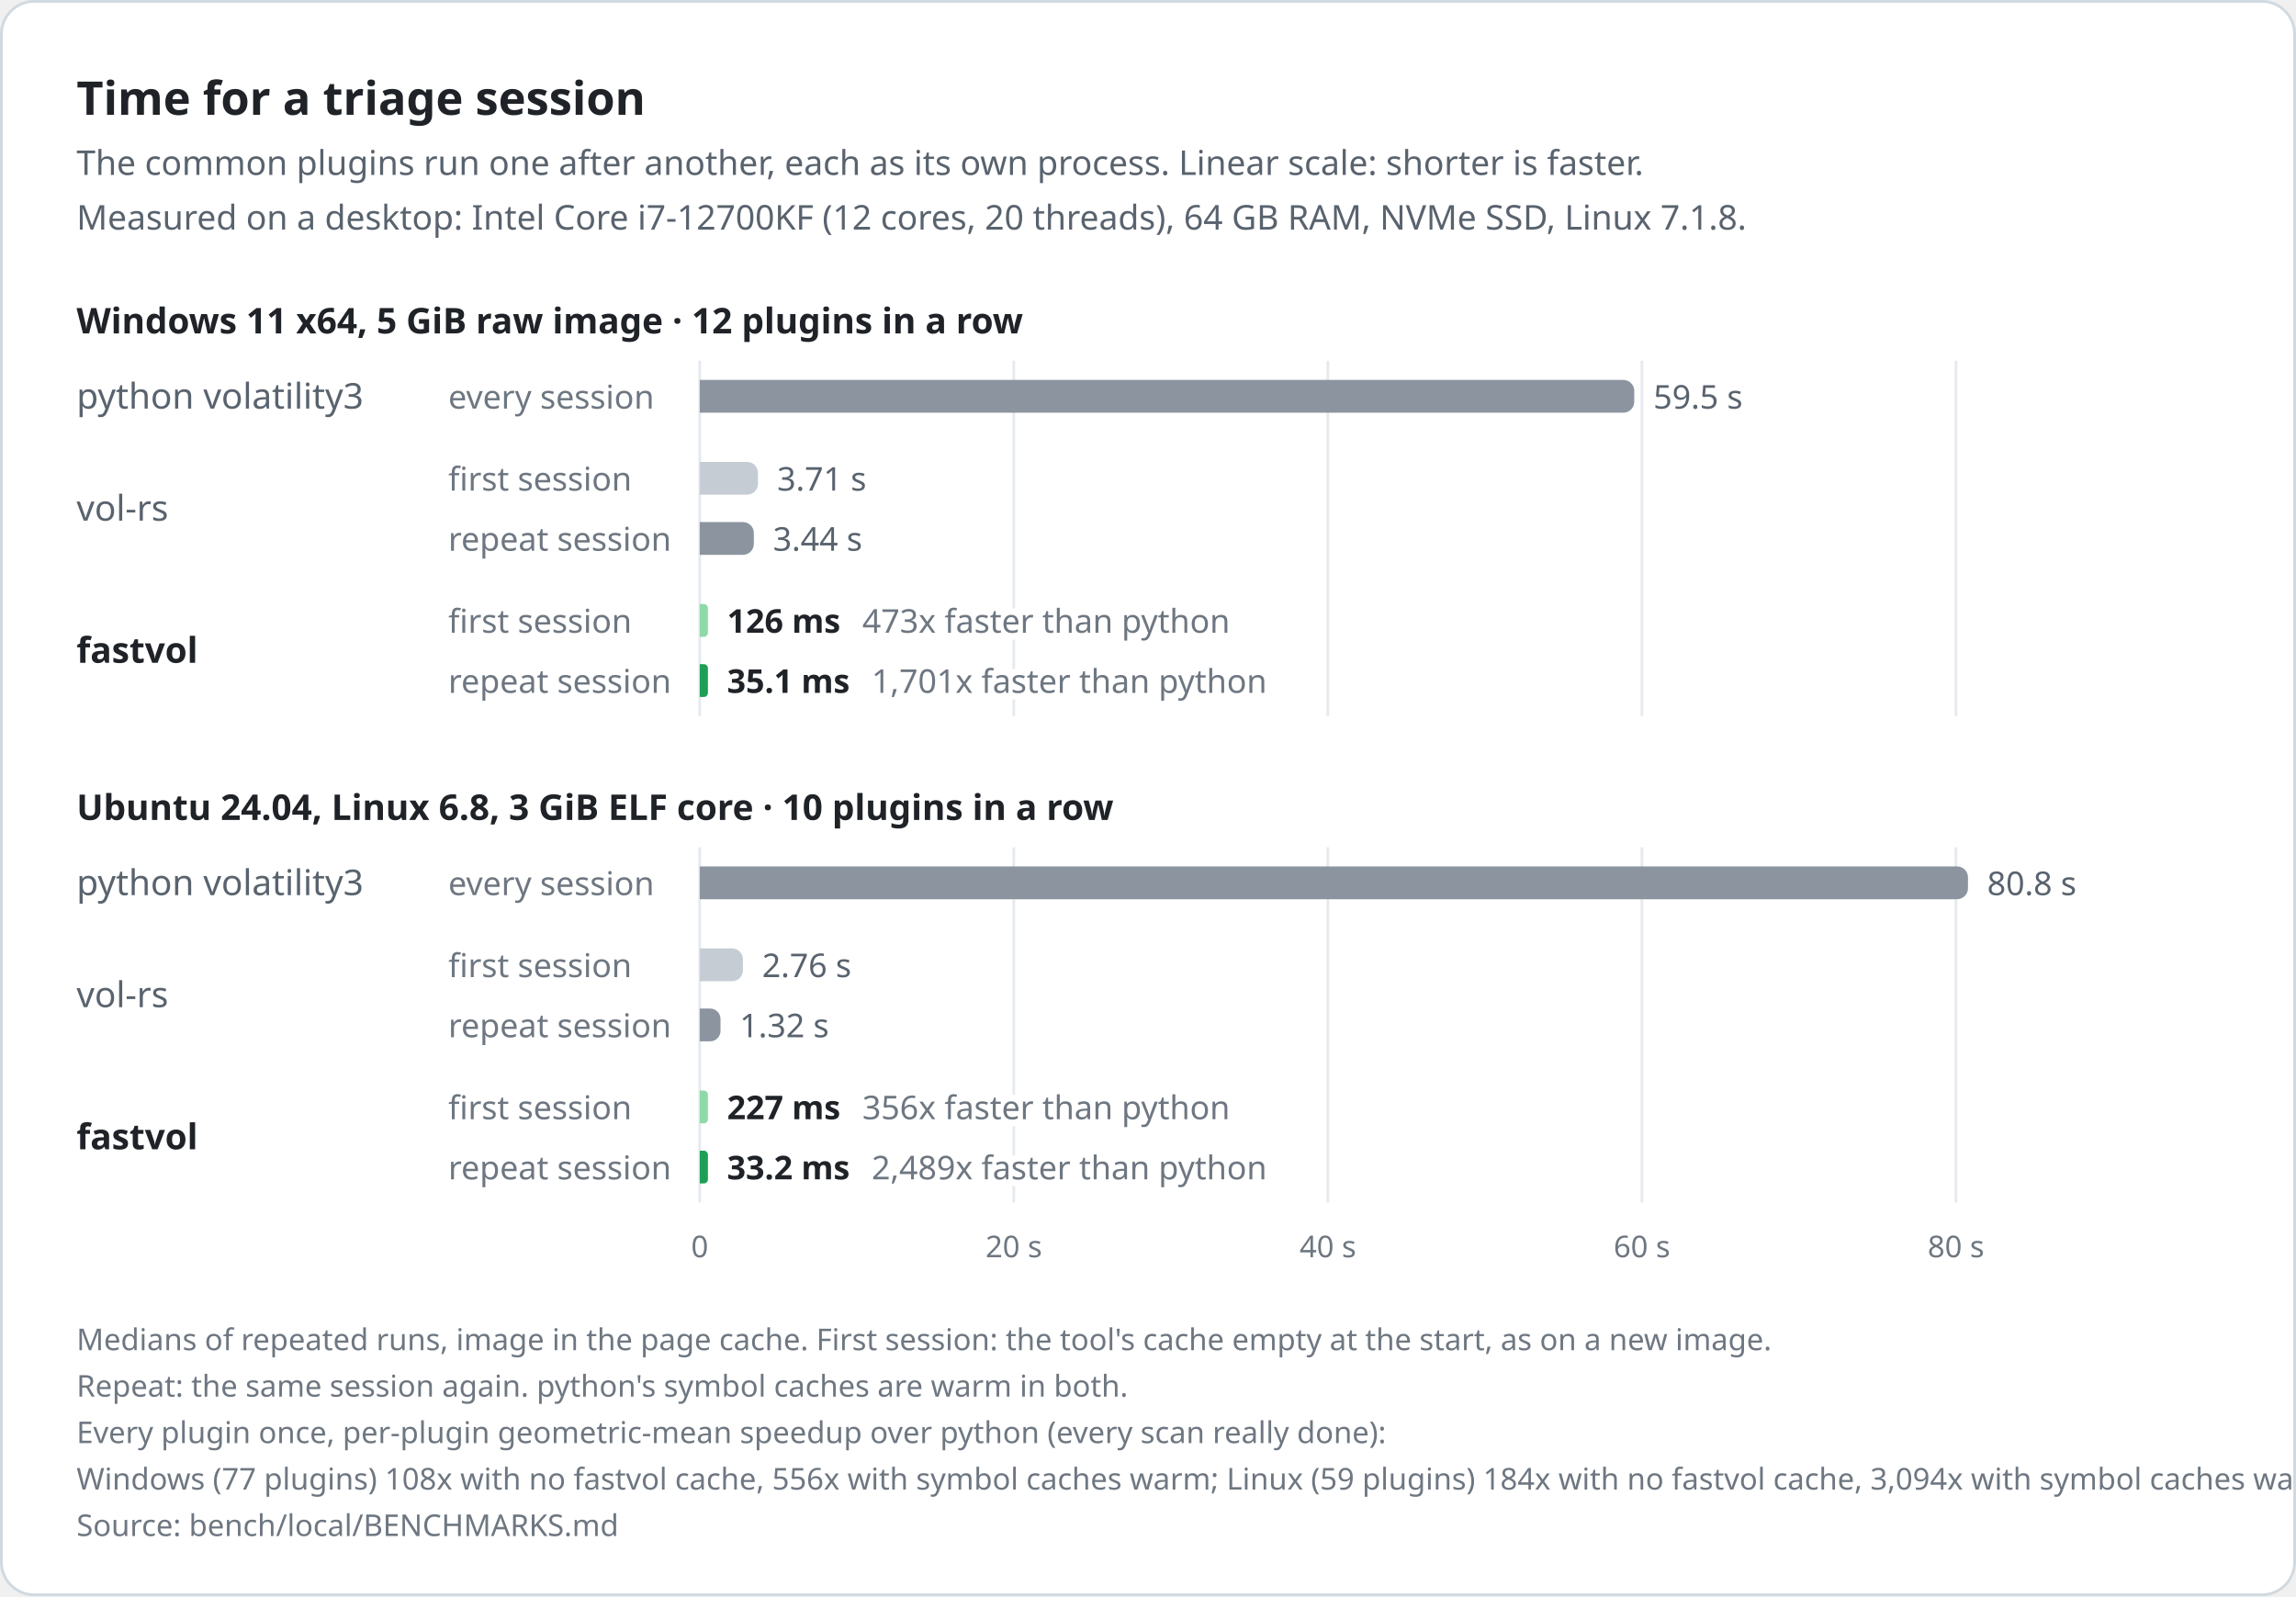
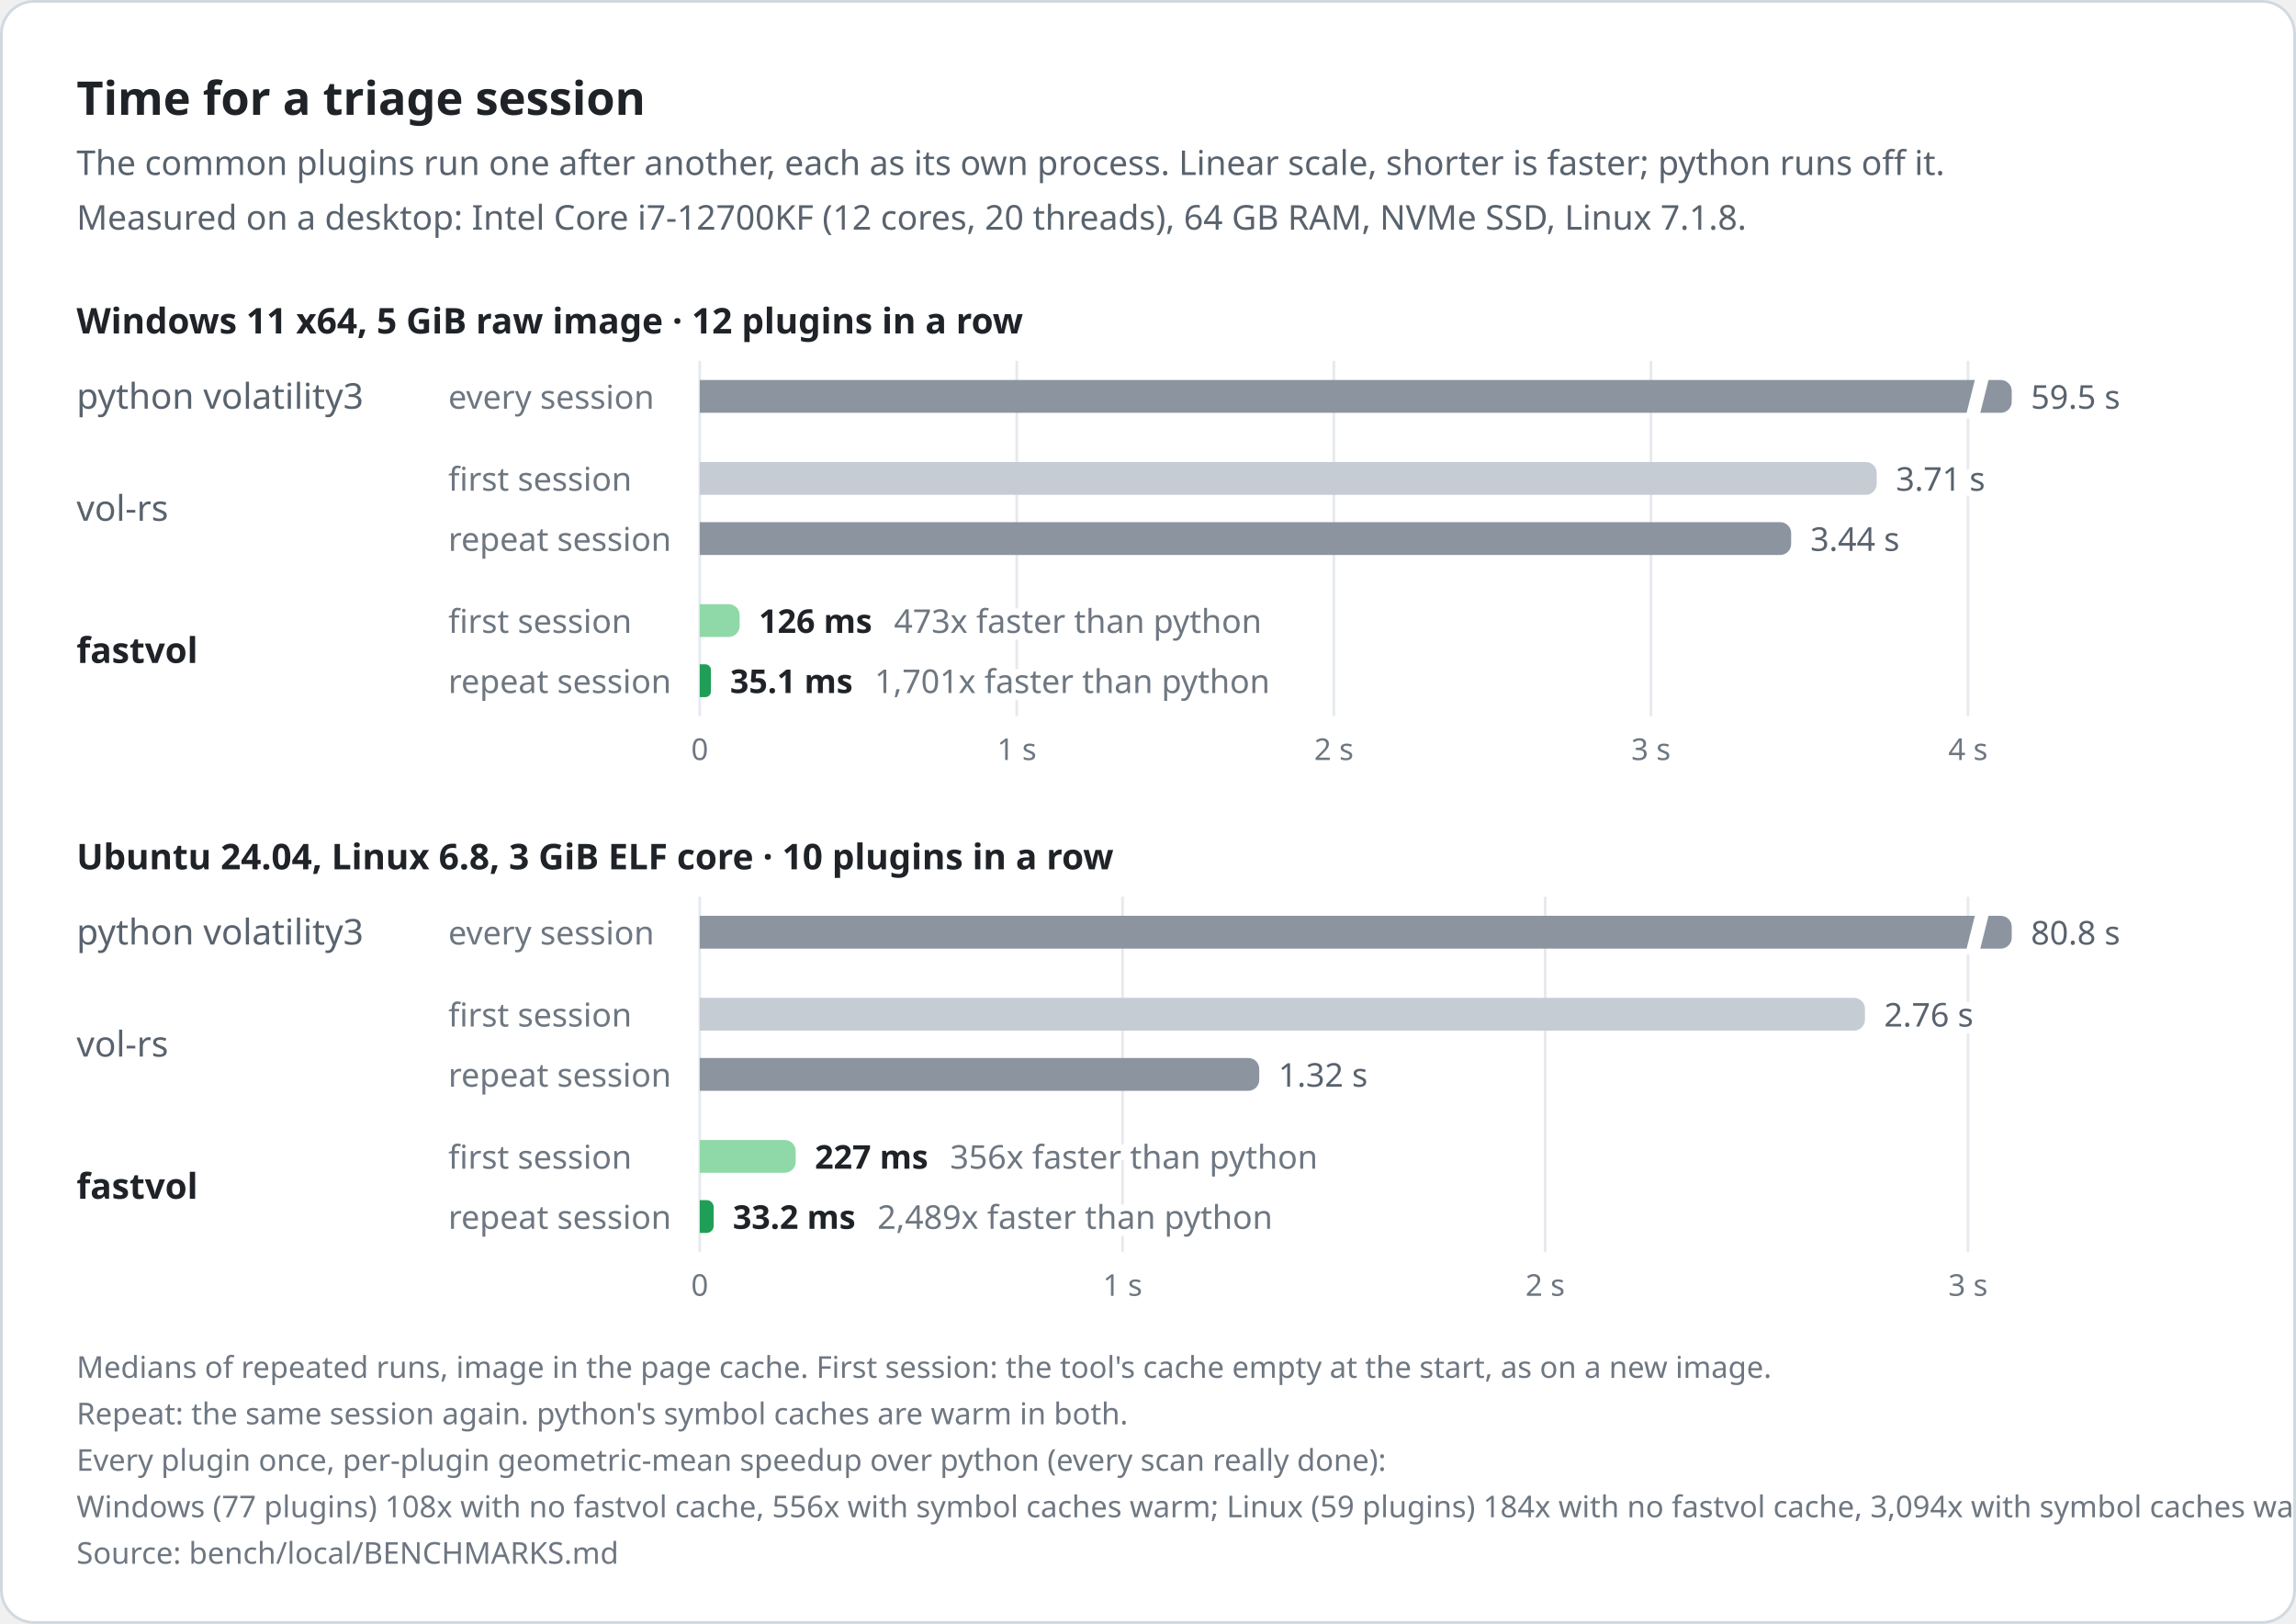
- <svg xmlns="http://www.w3.org/2000/svg" width="840" height="584" viewBox="0 0 840 584" role="img" aria-labelledby="t d">
+ <svg xmlns="http://www.w3.org/2000/svg" width="840" height="594" viewBox="0 0 840 594" role="img" aria-labelledby="t d">
  <style>
text{font-family:-apple-system, BlinkMacSystemFont, 'Segoe UI', 'Noto Sans', Helvetica, Arial, sans-serif;fill:#1f2328}
.title{font-size:17px;font-weight:600}
.sub{font-size:12.5px;fill:#59636e}
.h{font-size:13px;font-weight:600}
.tool{font-size:13px;fill:#59636e}
.run{font-size:12px;fill:#6e7781}
.val{font-size:12px;fill:#59636e;paint-order:stroke;stroke:#ffffff;stroke-width:5px;stroke-linejoin:round}
.b{font-weight:600;fill:#1f2328}
.note{font-weight:400;fill:#6e7781}
.tick{font-size:11px;fill:#6e7781}
.foot{font-size:11px;fill:#6e7781}
.grid{stroke:#e6eaef;stroke-width:1;fill:none}
</style>
-   <rect x=".5" y=".5" width="839" height="583" rx="12" fill="#ffffff" stroke="#d1d9e0" />
+   <rect x=".5" y=".5" width="839" height="593" rx="12" fill="#ffffff" stroke="#d1d9e0" />
  <text x="28" y="42" class="title">Time for a triage session</text>
-   <text x="28" y="64" class="sub">The common plugins run one after another, each as its own process. Linear scale: shorter is faster.</text>
+   <text x="28" y="64" class="sub">The common plugins run one after another, each as its own process. Linear scale, shorter is faster; python runs off it.</text>
  <text x="28" y="84" class="sub">Measured on a desktop: Intel Core i7-12700KF (12 cores, 20 threads), 64 GB RAM, NVMe SSD, Linux 7.1.8.</text>
  <text x="28" y="122" class="h">Windows 11 x64, 5 GiB raw image · 12 plugins in a row</text>
  <path d="M256.0 132V262" class="grid" />
-   <path d="M370.9 132V262" class="grid" />
-   <path d="M485.8 132V262" class="grid" />
-   <path d="M600.7 132V262" class="grid" />
-   <path d="M715.6 132V262" class="grid" />
+   <path d="M372.0 132V262" class="grid" />
+   <path d="M488.0 132V262" class="grid" />
+   <path d="M604.0 132V262" class="grid" />
+   <path d="M720.0 132V262" class="grid" />
  <text x="28" y="149.5" class="tool">python volatility3</text>
  <text x="164" y="149.5" class="run">every session</text>
-   <path fill="#8c959f" d="M256 139.0H593.9A4 4 0 0 1 597.9 143.0V147.0A4 4 0 0 1 593.9 151.0H256Z" />
-   <text x="604.9" y="149.5" class="val">59.5 s</text>
+   <path fill="#8c959f" d="M256 139.0H732.0A4 4 0 0 1 736.0 143.0V147.0A4 4 0 0 1 732.0 151.0H256Z" />
+   <path fill="#ffffff" d="M723.0 137.0h5l-4 16h-5z" />
+   <text x="743.0" y="149.5" class="val">59.5 s</text>
  <text x="28" y="190.5" class="tool">vol-rs</text>
  <text x="164" y="179.5" class="run">first session</text>
-   <path fill="#c5ccd4" d="M256 169.0H273.3A4 4 0 0 1 277.3 173.0V177.0A4 4 0 0 1 273.3 181.0H256Z" />
-   <text x="284.3" y="179.5" class="val">3.71 s</text>
+   <path fill="#c5ccd4" d="M256 169.0H682.6A4 4 0 0 1 686.6 173.0V177.0A4 4 0 0 1 682.6 181.0H256Z" />
+   <text x="693.6" y="179.5" class="val">3.71 s</text>
  <text x="164" y="201.5" class="run">repeat session</text>
-   <path fill="#8c959f" d="M256 191.0H271.8A4 4 0 0 1 275.8 195.0V199.0A4 4 0 0 1 271.8 203.0H256Z" />
-   <text x="282.8" y="201.5" class="val">3.44 s</text>
+   <path fill="#8c959f" d="M256 191.0H651.3A4 4 0 0 1 655.3 195.0V199.0A4 4 0 0 1 651.3 203.0H256Z" />
+   <text x="662.3" y="201.5" class="val">3.44 s</text>
  <text x="28" y="242.5" class="tool b">fastvol</text>
  <text x="164" y="231.5" class="run">first session</text>
-   <path fill="#8fd9a8" d="M256 221.0H257.5A1.5 1.5 0 0 1 259.0 222.5V231.5A1.5 1.5 0 0 1 257.5 233.0H256Z" />
-   <text x="266.0" y="231.5" class="val b">126 ms<tspan class="note" dx="8">473x faster than python</tspan>
+   <path fill="#8fd9a8" d="M256 221.0H266.6A4 4 0 0 1 270.6 225.0V229.0A4 4 0 0 1 266.6 233.0H256Z" />
+   <text x="277.6" y="231.5" class="val b">126 ms<tspan class="note" dx="8">473x faster than python</tspan>
  </text>
  <text x="164" y="253.5" class="run">repeat session</text>
-   <path fill="#1f9e57" d="M256 243.0H257.5A1.5 1.5 0 0 1 259.0 244.5V253.5A1.5 1.5 0 0 1 257.5 255.0H256Z" />
-   <text x="266.0" y="253.5" class="val b">35.1 ms<tspan class="note" dx="8">1,701x faster than python</tspan>
+   <path fill="#1f9e57" d="M256 243.0H258.0A2.033 2.033 0 0 1 260.1 245.0V253.0A2.033 2.033 0 0 1 258.0 255.0H256Z" />
+   <text x="267.1" y="253.5" class="val b">35.1 ms<tspan class="note" dx="8">1,701x faster than python</tspan>
  </text>
-   <text x="28" y="300" class="h">Ubuntu 24.04, Linux 6.8, 3 GiB ELF core · 10 plugins in a row</text>
-   <path d="M256.0 310V440" class="grid" />
-   <path d="M370.9 310V440" class="grid" />
-   <path d="M485.8 310V440" class="grid" />
-   <path d="M600.7 310V440" class="grid" />
-   <path d="M715.6 310V440" class="grid" />
-   <text x="28" y="327.5" class="tool">python volatility3</text>
-   <text x="164" y="327.5" class="run">every session</text>
-   <path fill="#8c959f" d="M256 317.0H716.0A4 4 0 0 1 720.0 321.0V325.0A4 4 0 0 1 716.0 329.0H256Z" />
-   <text x="727.0" y="327.5" class="val">80.8 s</text>
-   <text x="28" y="368.5" class="tool">vol-rs</text>
-   <text x="164" y="357.5" class="run">first session</text>
-   <path fill="#c5ccd4" d="M256 347.0H267.8A4 4 0 0 1 271.8 351.0V355.0A4 4 0 0 1 267.8 359.0H256Z" />
-   <text x="278.8" y="357.5" class="val">2.76 s</text>
-   <text x="164" y="379.5" class="run">repeat session</text>
-   <path fill="#8c959f" d="M256 369.0H259.8A3.801 3.801 0 0 1 263.6 372.8V377.2A3.801 3.801 0 0 1 259.8 381.0H256Z" />
-   <text x="270.6" y="379.5" class="val">1.32 s</text>
-   <text x="28" y="420.5" class="tool b">fastvol</text>
-   <text x="164" y="409.5" class="run">first session</text>
-   <path fill="#8fd9a8" d="M256 399.0H257.5A1.5 1.5 0 0 1 259.0 400.5V409.5A1.5 1.5 0 0 1 257.5 411.0H256Z" />
-   <text x="266.0" y="409.5" class="val b">227 ms<tspan class="note" dx="8">356x faster than python</tspan>
+   <text x="256.0" y="278" class="tick" text-anchor="middle">0</text>
+   <text x="372.0" y="278" class="tick" text-anchor="middle">1 s</text>
+   <text x="488.0" y="278" class="tick" text-anchor="middle">2 s</text>
+   <text x="604.0" y="278" class="tick" text-anchor="middle">3 s</text>
+   <text x="720.0" y="278" class="tick" text-anchor="middle">4 s</text>
+   <text x="28" y="318" class="h">Ubuntu 24.04, Linux 6.8, 3 GiB ELF core · 10 plugins in a row</text>
+   <path d="M256.0 328V458" class="grid" />
+   <path d="M410.7 328V458" class="grid" />
+   <path d="M565.3 328V458" class="grid" />
+   <path d="M720.0 328V458" class="grid" />
+   <text x="28" y="345.5" class="tool">python volatility3</text>
+   <text x="164" y="345.5" class="run">every session</text>
+   <path fill="#8c959f" d="M256 335.0H732.0A4 4 0 0 1 736.0 339.0V343.0A4 4 0 0 1 732.0 347.0H256Z" />
+   <path fill="#ffffff" d="M723.0 333.0h5l-4 16h-5z" />
+   <text x="743.0" y="345.5" class="val">80.8 s</text>
+   <text x="28" y="386.5" class="tool">vol-rs</text>
+   <text x="164" y="375.5" class="run">first session</text>
+   <path fill="#c5ccd4" d="M256 365.0H678.3A4 4 0 0 1 682.3 369.0V373.0A4 4 0 0 1 678.3 377.0H256Z" />
+   <text x="689.3" y="375.5" class="val">2.76 s</text>
+   <text x="164" y="397.5" class="run">repeat session</text>
+   <path fill="#8c959f" d="M256 387.0H456.7A4 4 0 0 1 460.7 391.0V395.0A4 4 0 0 1 456.7 399.0H256Z" />
+   <text x="467.7" y="397.5" class="val">1.32 s</text>
+   <text x="28" y="438.5" class="tool b">fastvol</text>
+   <text x="164" y="427.5" class="run">first session</text>
+   <path fill="#8fd9a8" d="M256 417.0H287.1A4 4 0 0 1 291.1 421.0V425.0A4 4 0 0 1 287.1 429.0H256Z" />
+   <text x="298.1" y="427.5" class="val b">227 ms<tspan class="note" dx="8">356x faster than python</tspan>
  </text>
-   <text x="164" y="431.5" class="run">repeat session</text>
-   <path fill="#1f9e57" d="M256 421.0H257.5A1.5 1.5 0 0 1 259.0 422.5V431.5A1.5 1.5 0 0 1 257.5 433.0H256Z" />
-   <text x="266.0" y="431.5" class="val b">33.2 ms<tspan class="note" dx="8">2,489x faster than python</tspan>
+   <text x="164" y="449.5" class="run">repeat session</text>
+   <path fill="#1f9e57" d="M256 439.0H258.6A2.569 2.569 0 0 1 261.1 441.6V448.4A2.569 2.569 0 0 1 258.6 451.0H256Z" />
+   <text x="268.1" y="449.5" class="val b">33.2 ms<tspan class="note" dx="8">2,489x faster than python</tspan>
  </text>
-   <text x="256.0" y="460" class="tick" text-anchor="middle">0</text>
-   <text x="370.9" y="460" class="tick" text-anchor="middle">20 s</text>
-   <text x="485.8" y="460" class="tick" text-anchor="middle">40 s</text>
-   <text x="600.7" y="460" class="tick" text-anchor="middle">60 s</text>
-   <text x="715.6" y="460" class="tick" text-anchor="middle">80 s</text>
-   <text x="28" y="494" class="foot">Medians of repeated runs, image in the page cache. First session: the tool's cache empty at the start, as on a new image.</text>
-   <text x="28" y="511" class="foot">Repeat: the same session again. python's symbol caches are warm in both.</text>
-   <text x="28" y="528" class="foot">Every plugin once, per-plugin geometric-mean speedup over python (every scan really done):</text>
-   <text x="28" y="545" class="foot">Windows (77 plugins) 108x with no fastvol cache, 556x with symbol caches warm; Linux (59 plugins) 184x with no fastvol cache, 3,094x with symbol caches warm.</text>
-   <text x="28" y="562" class="foot">Source: bench/local/BENCHMARKS.md</text>
+   <text x="256.0" y="474" class="tick" text-anchor="middle">0</text>
+   <text x="410.7" y="474" class="tick" text-anchor="middle">1 s</text>
+   <text x="565.3" y="474" class="tick" text-anchor="middle">2 s</text>
+   <text x="720.0" y="474" class="tick" text-anchor="middle">3 s</text>
+   <text x="28" y="504" class="foot">Medians of repeated runs, image in the page cache. First session: the tool's cache empty at the start, as on a new image.</text>
+   <text x="28" y="521" class="foot">Repeat: the same session again. python's symbol caches are warm in both.</text>
+   <text x="28" y="538" class="foot">Every plugin once, per-plugin geometric-mean speedup over python (every scan really done):</text>
+   <text x="28" y="555" class="foot">Windows (77 plugins) 108x with no fastvol cache, 556x with symbol caches warm; Linux (59 plugins) 184x with no fastvol cache, 3,094x with symbol caches warm.</text>
+   <text x="28" y="572" class="foot">Source: bench/local/BENCHMARKS.md</text>
</svg>
